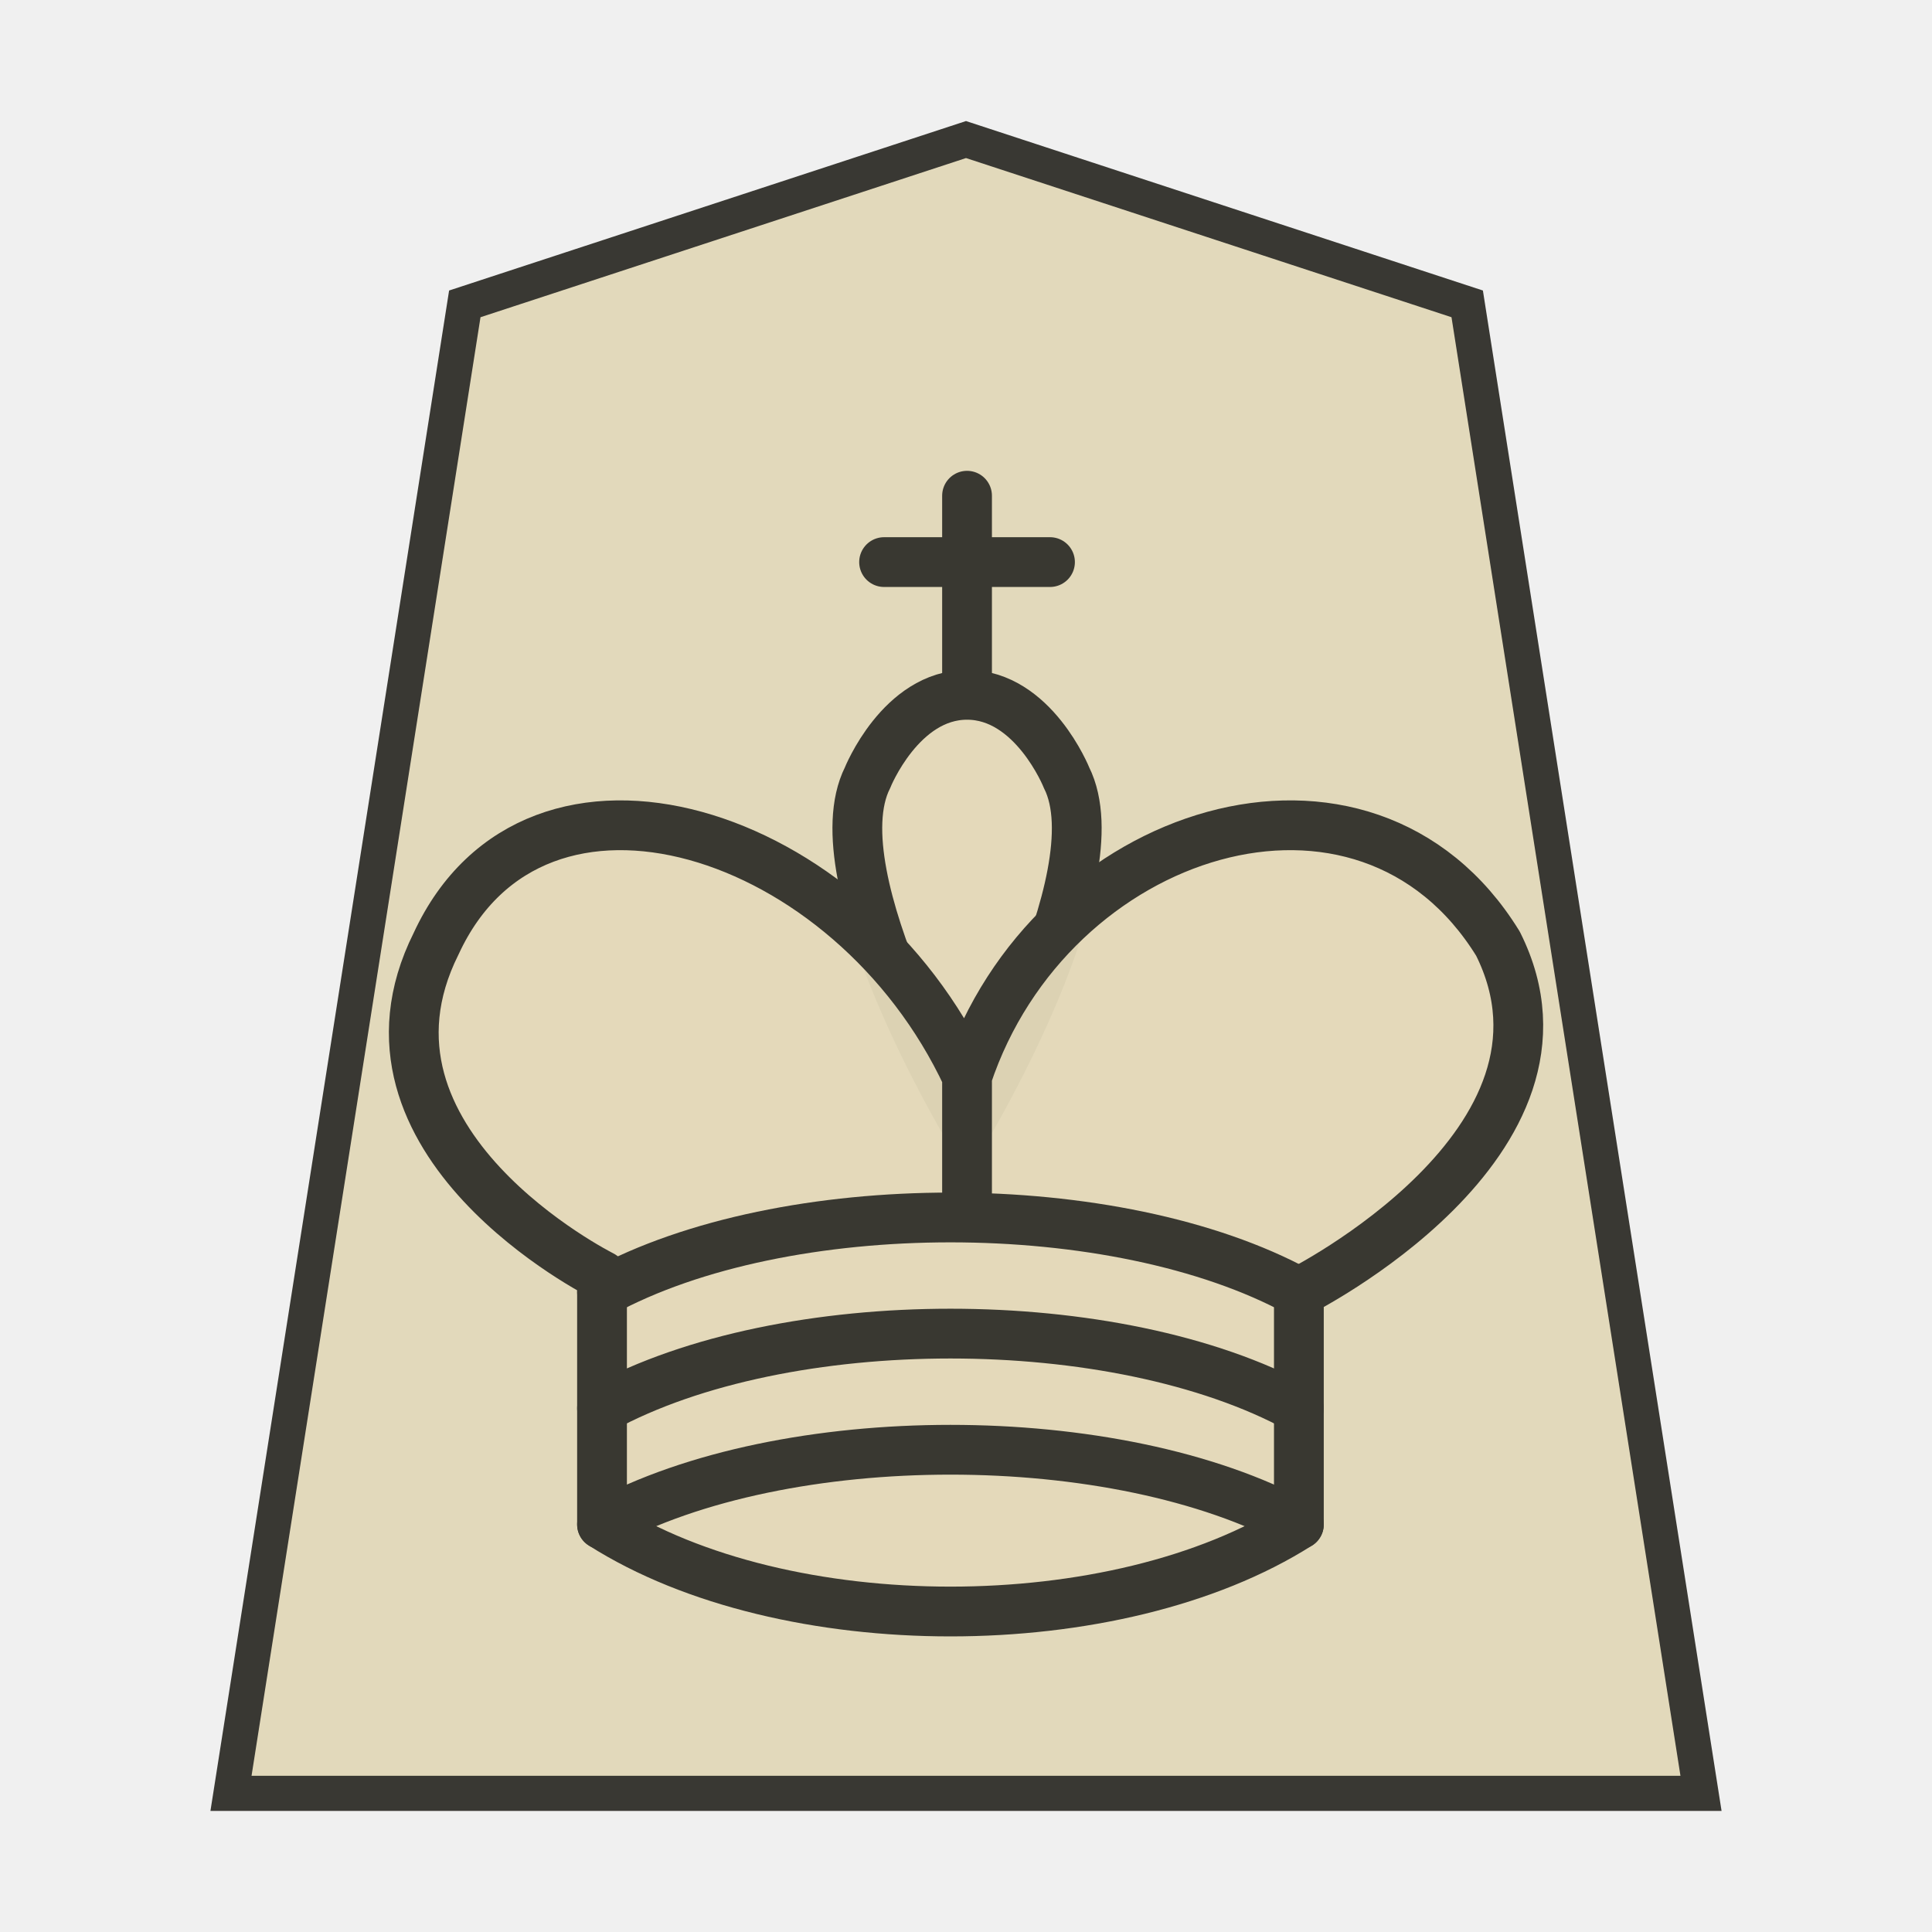
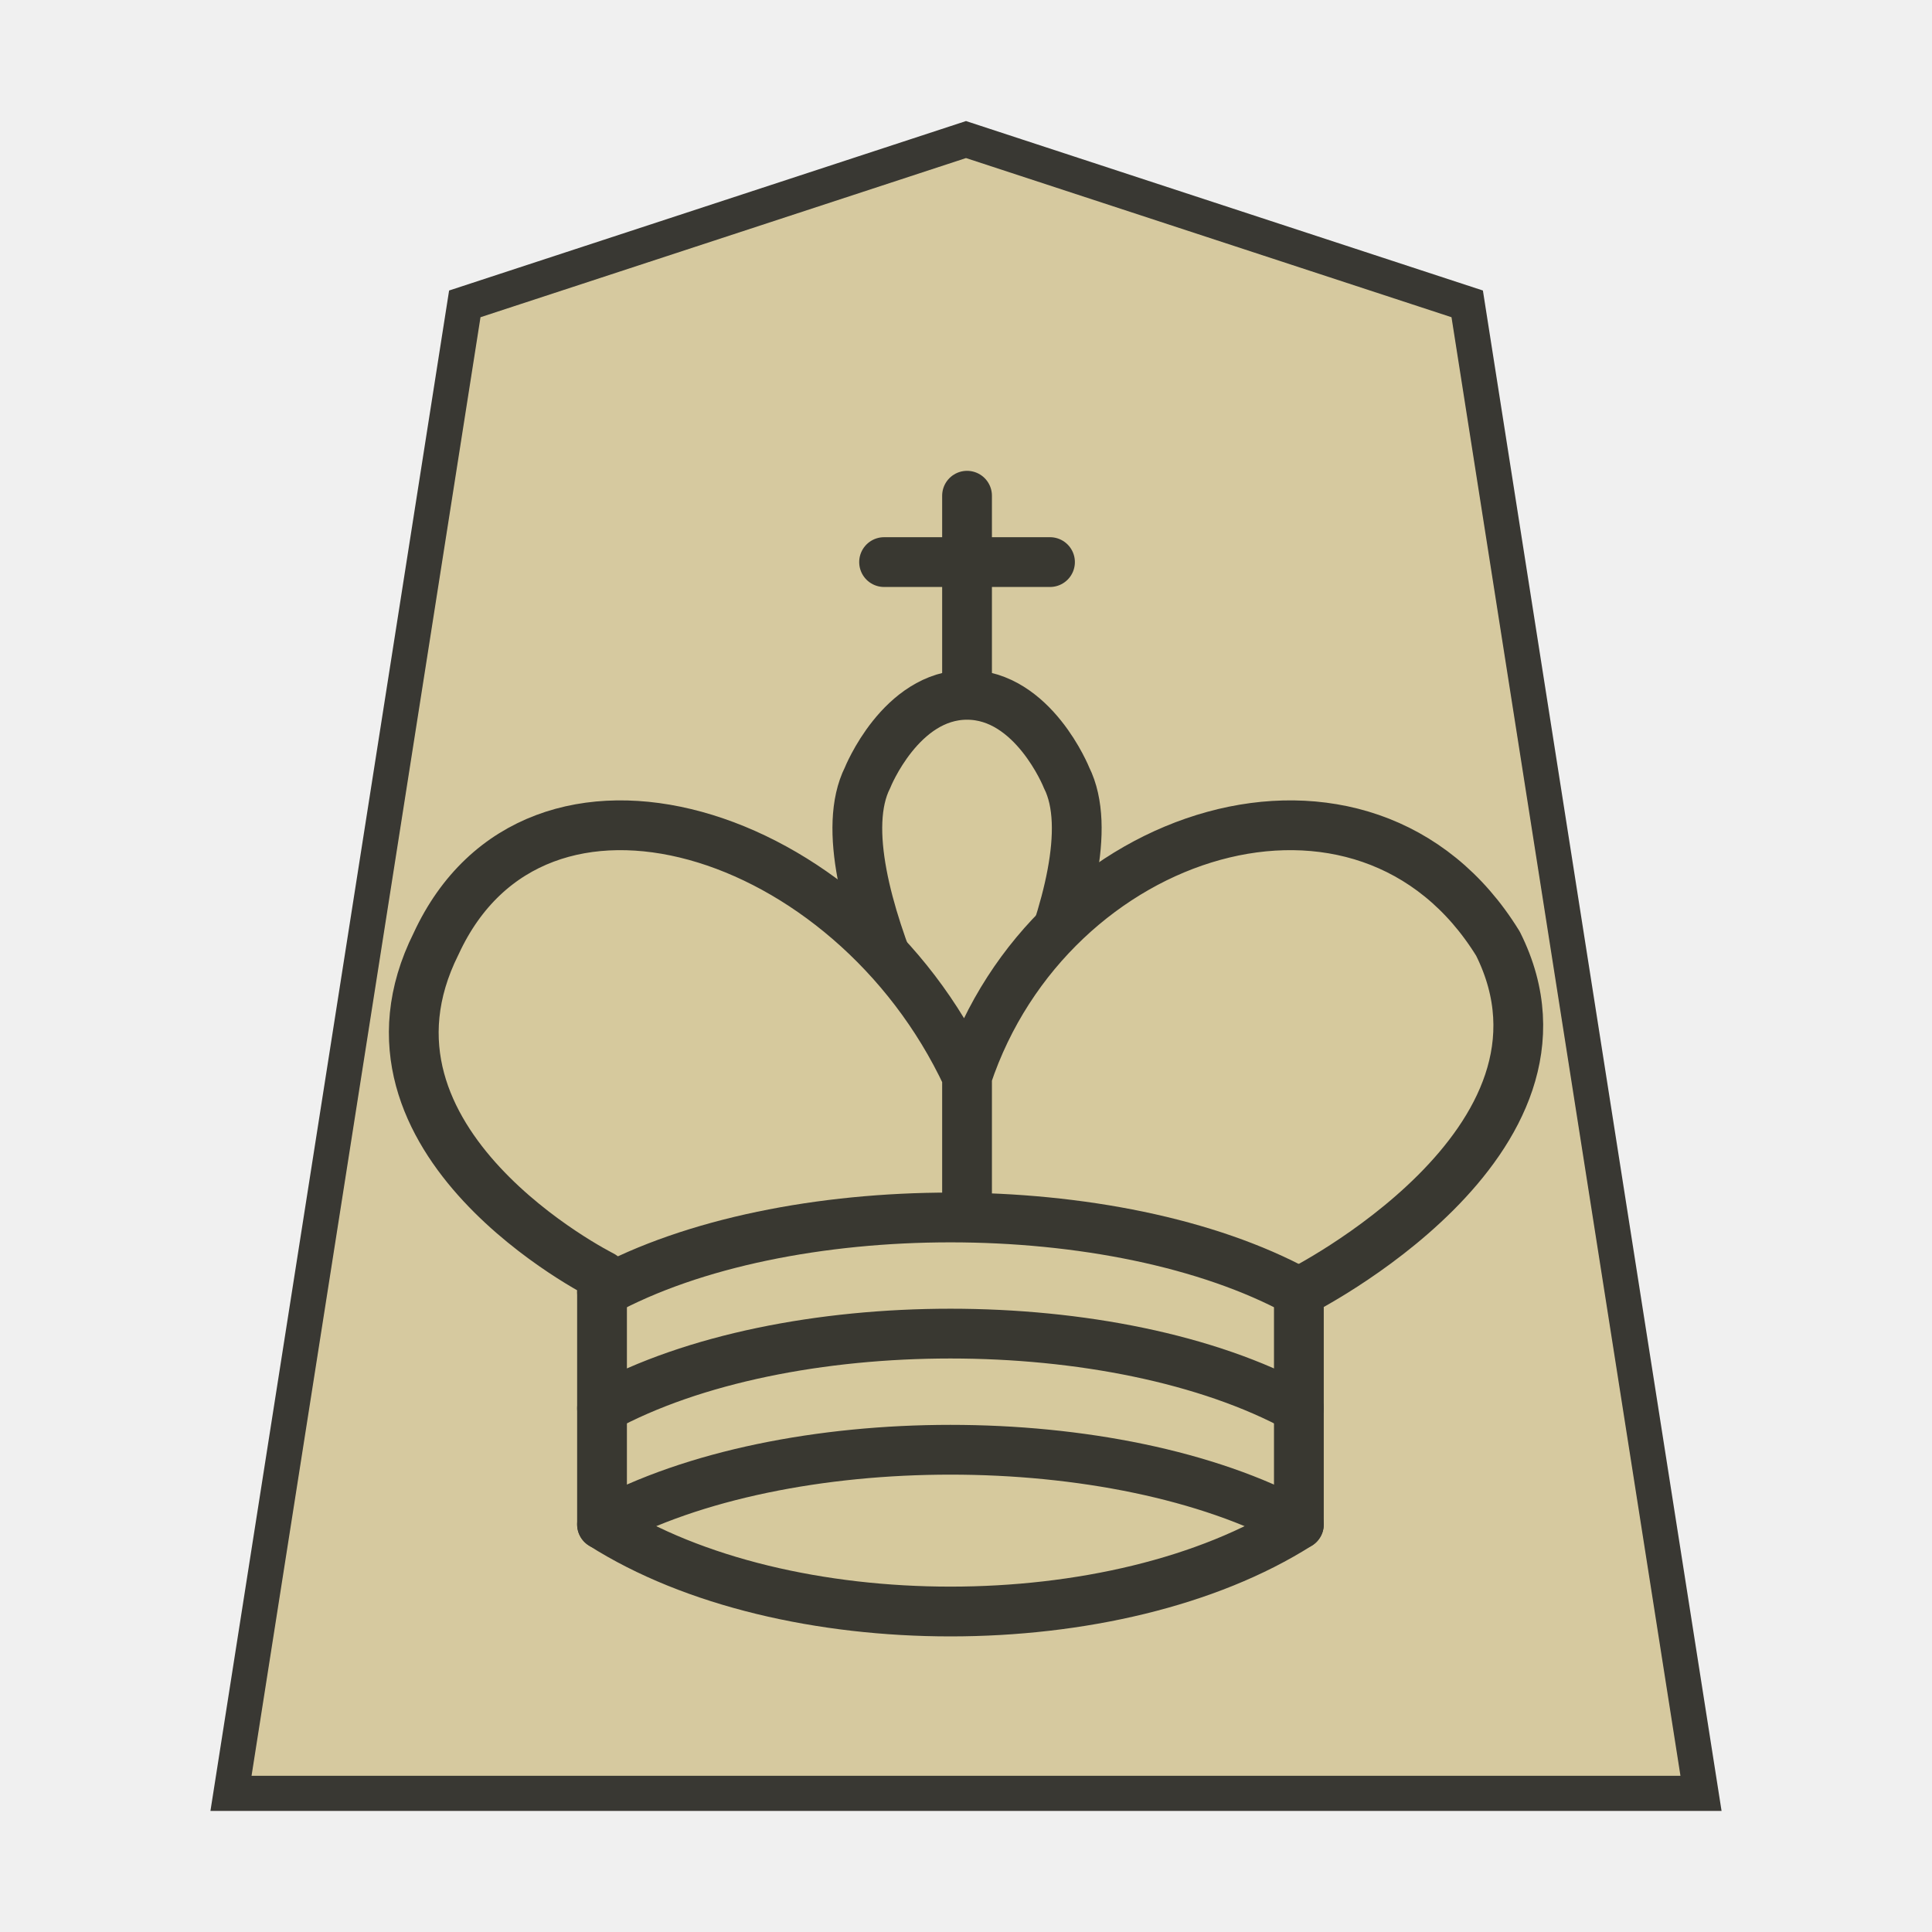
<svg xmlns="http://www.w3.org/2000/svg" width="52.157" height="52.157" version="1.1" id="svg98222" xml:space="preserve">
  <defs id="defs98226" />
-   <g transform="translate(-0.1121528,-1.649218)" id="g4297" style="fill:#e3d9b9;fill-opacity:0.969;stroke:#35342f;stroke-opacity:1">
-     <g id="g3979" style="opacity:0.99;fill:#e3d9b9;fill-opacity:0.969;stroke:#35342f;stroke-opacity:1" transform="matrix(0.6,0,0,0.6,2.748134,3.06466)">
-       <path style="opacity:0.99;fill:#e3d9b9;fill-opacity:0.969;stroke:#35342f;stroke-width:1.582;stroke-opacity:1" id="path5763-7" d="M 39.071,3.92 16.52,11.313 6,78.331 72.142,78.331 61.622,11.313 Z" />
+   <g transform="translate(-0.1121528,-1.649218)" id="g4297" style="fill:#d6c99d;fill-opacity:1;stroke:#35342f;stroke-opacity:1">
+     <g id="g3979" style="opacity:0.99;fill:#d6c99d;fill-opacity:1;stroke:#35342f;stroke-opacity:1" transform="matrix(0.6,0,0,0.6,2.748134,3.06466)">
+       <path style="opacity:0.99;fill:#d6c99d;fill-opacity:1;stroke:#35342f;stroke-width:1.582;stroke-opacity:1" id="path5763-7" d="M 39.071,3.92 16.52,11.313 6,78.331 72.142,78.331 61.622,11.313 Z" />
    </g>
  </g>
  <g fill="none" fill-rule="evenodd" stroke="#000000" stroke-width="1.5" stroke-linecap="round" stroke-linejoin="round" id="g4" transform="matrix(0.8958351,0,0,0.8958351,5.950347,8.00766)">
    <path d="M 22.5,11.63 V 6 M 20,8 h 5" stroke-linejoin="miter" id="path1" style="stroke:#393831;stroke-opacity:1" />
-     <path d="m 22.5,25 c 0,0 4.5,-7.5 3,-10.5 0,0 -1,-2.5 -3,-2.5 -2,0 -3,2.5 -3,2.5 -1.5,3 3,10.5 3,10.5" fill="#ffffff" stroke-linecap="butt" stroke-linejoin="miter" id="path2-6" style="fill:#e3d9ba;fill-opacity:0.953;stroke:#393831;stroke-opacity:1" />
-     <path d="m 11.5,37 c 5.5,3.5 15.5,3.5 21,0 v -7 c 0,0 9,-4.5 6,-10.5 -4,-6.5 -13.5,-3.5 -16,4 V 27 23.5 C 19,16 9.5,13 6.5,19.5 c -3,6 5,10 5,10 z" fill="#ffffff" id="path3-2" style="fill:#e3d9ba;fill-opacity:0.953;stroke:#393831;stroke-opacity:1" />
+     <path d="m 22.5,25 c 0,0 4.5,-7.5 3,-10.5 0,0 -1,-2.5 -3,-2.5 -2,0 -3,2.5 -3,2.5 -1.5,3 3,10.5 3,10.5" fill="#ffffff" stroke-linecap="butt" stroke-linejoin="miter" id="path2-6" style="fill:#d6c99d;fill-opacity:1;stroke:#393831;stroke-opacity:1" />
+     <path d="m 11.5,37 c 5.5,3.5 15.5,3.5 21,0 v -7 c 0,0 9,-4.5 6,-10.5 -4,-6.5 -13.5,-3.5 -16,4 V 27 23.5 C 19,16 9.5,13 6.5,19.5 c -3,6 5,10 5,10 z" fill="#ffffff" id="path3-2" style="fill:#d6c99d;fill-opacity:1;stroke:#393831;stroke-opacity:1" />
    <path d="m 11.5,30 c 5.5,-3 15.5,-3 21,0 m -21,3.5 c 5.5,-3 15.5,-3 21,0 m -21,3.5 c 5.5,-3 15.5,-3 21,0" id="path4-5" style="stroke:#393831;stroke-opacity:1" />
  </g>
</svg>
